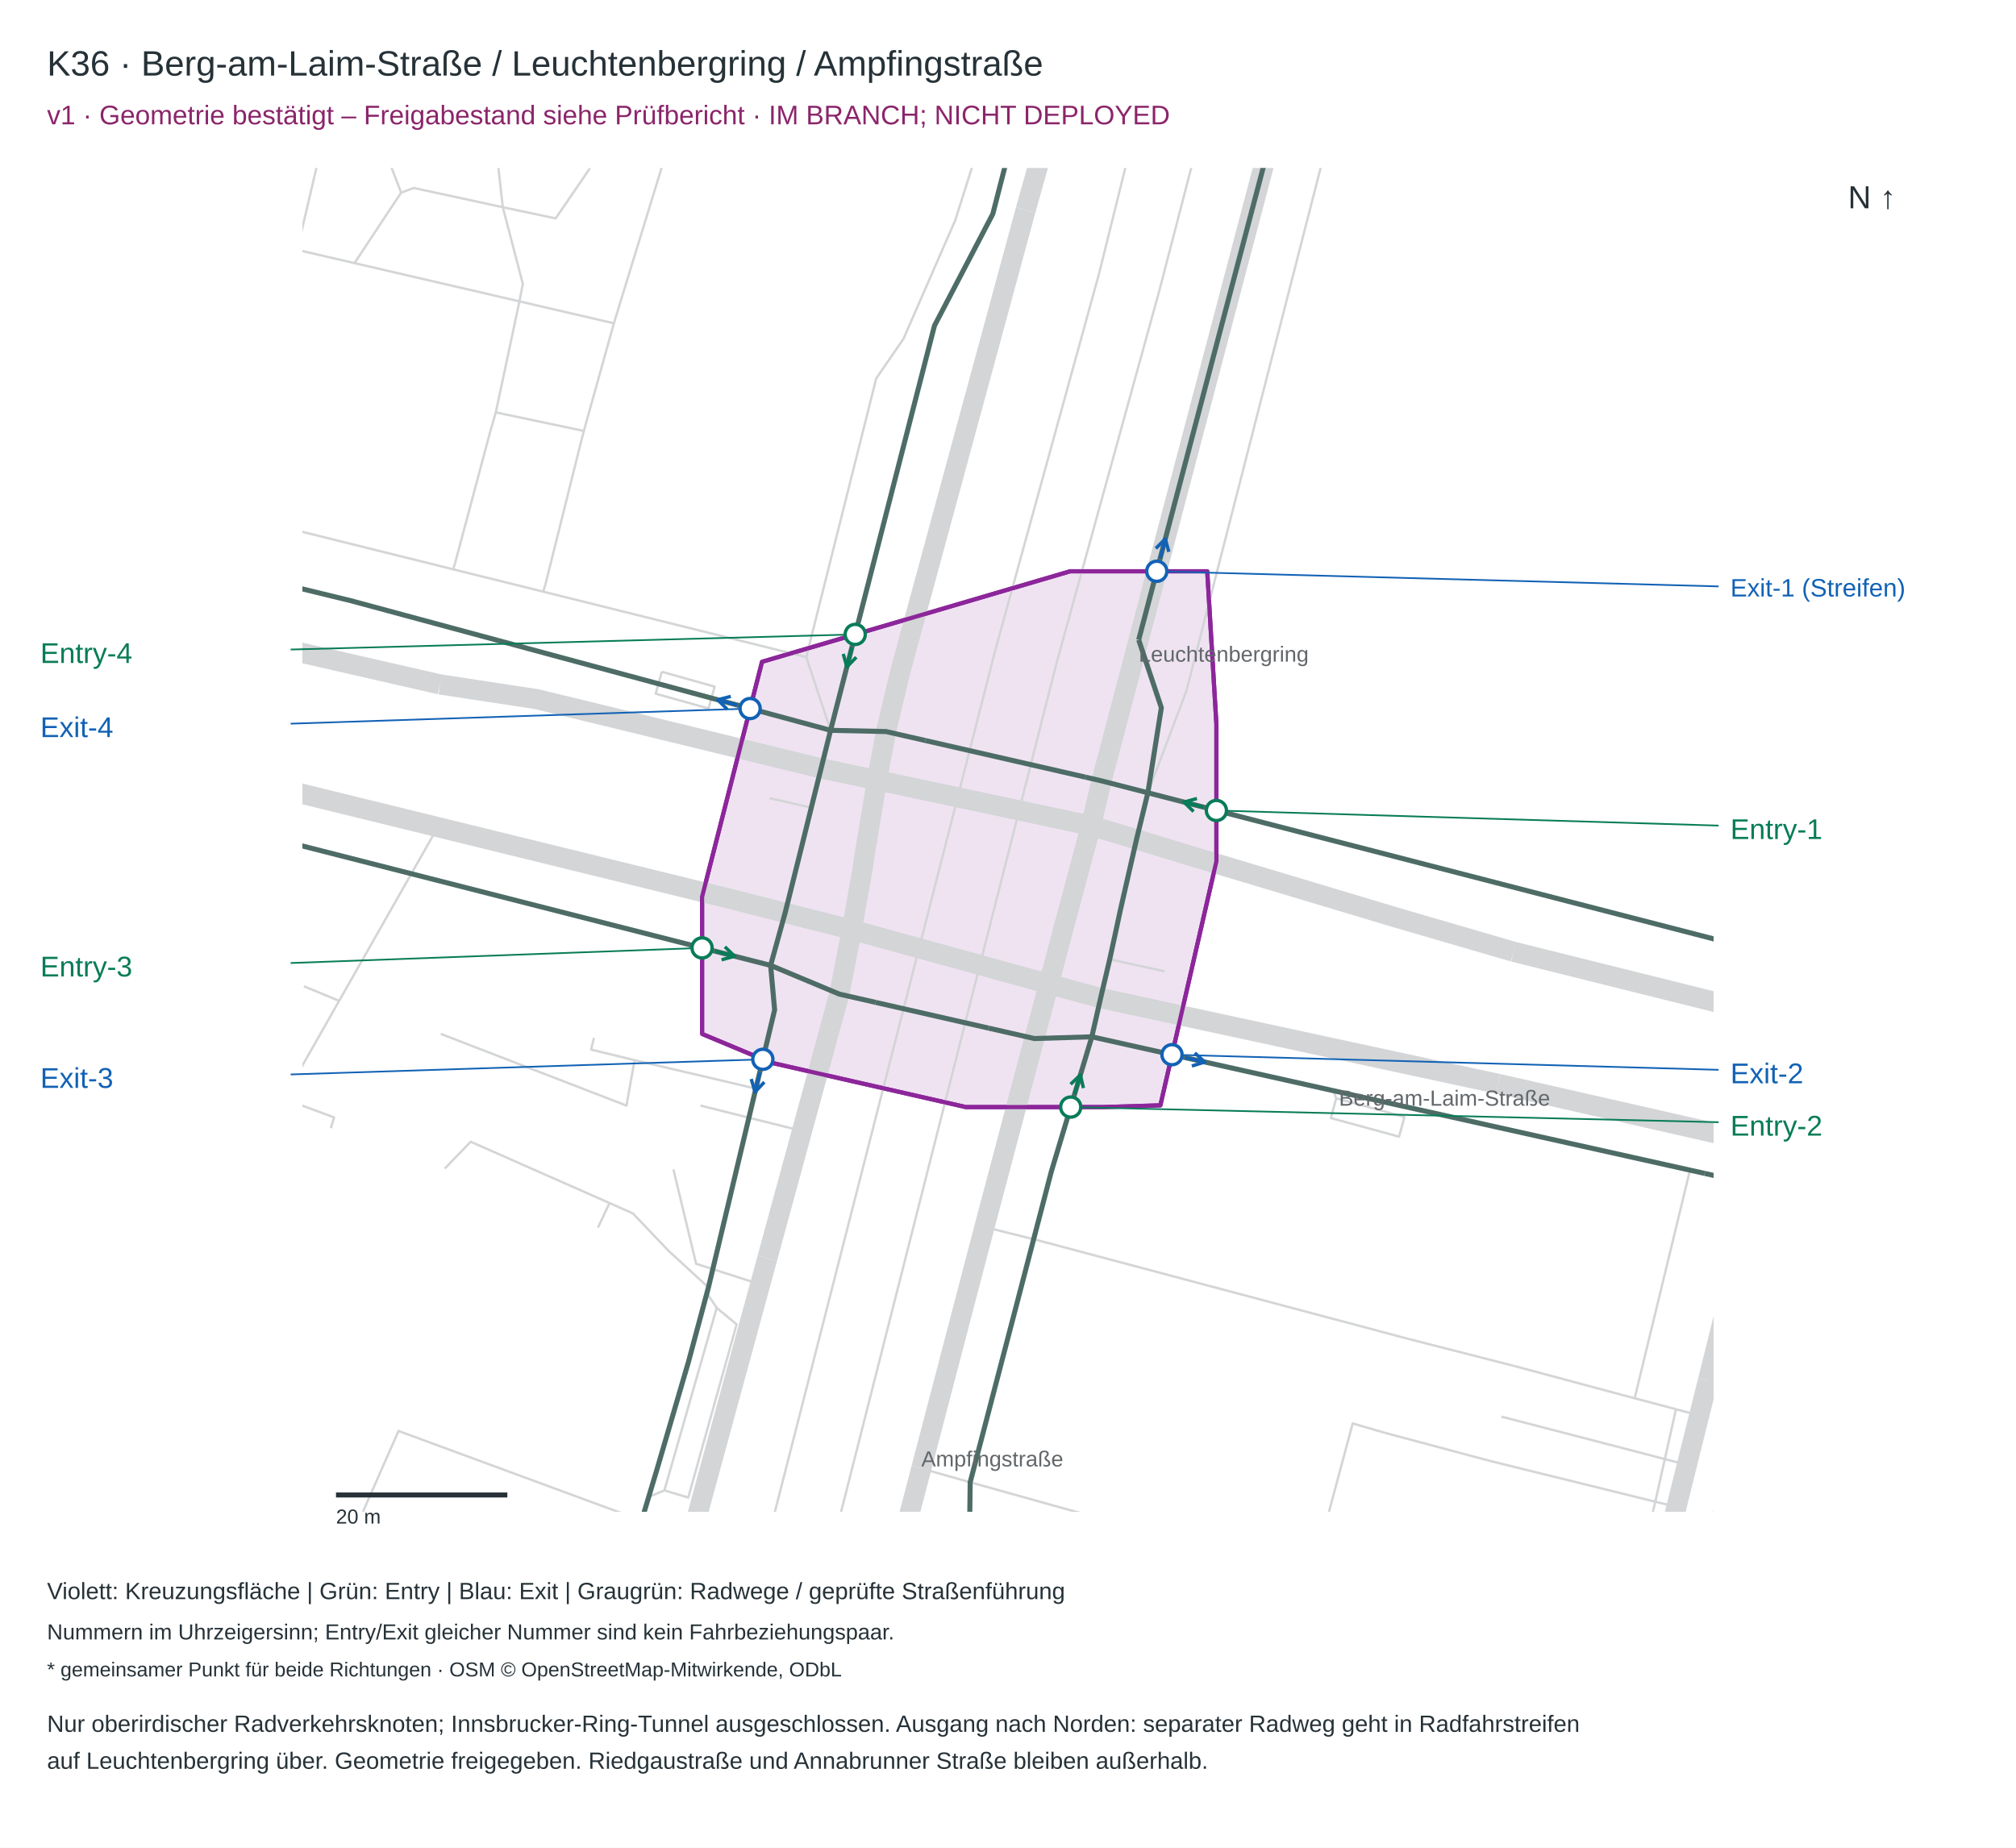
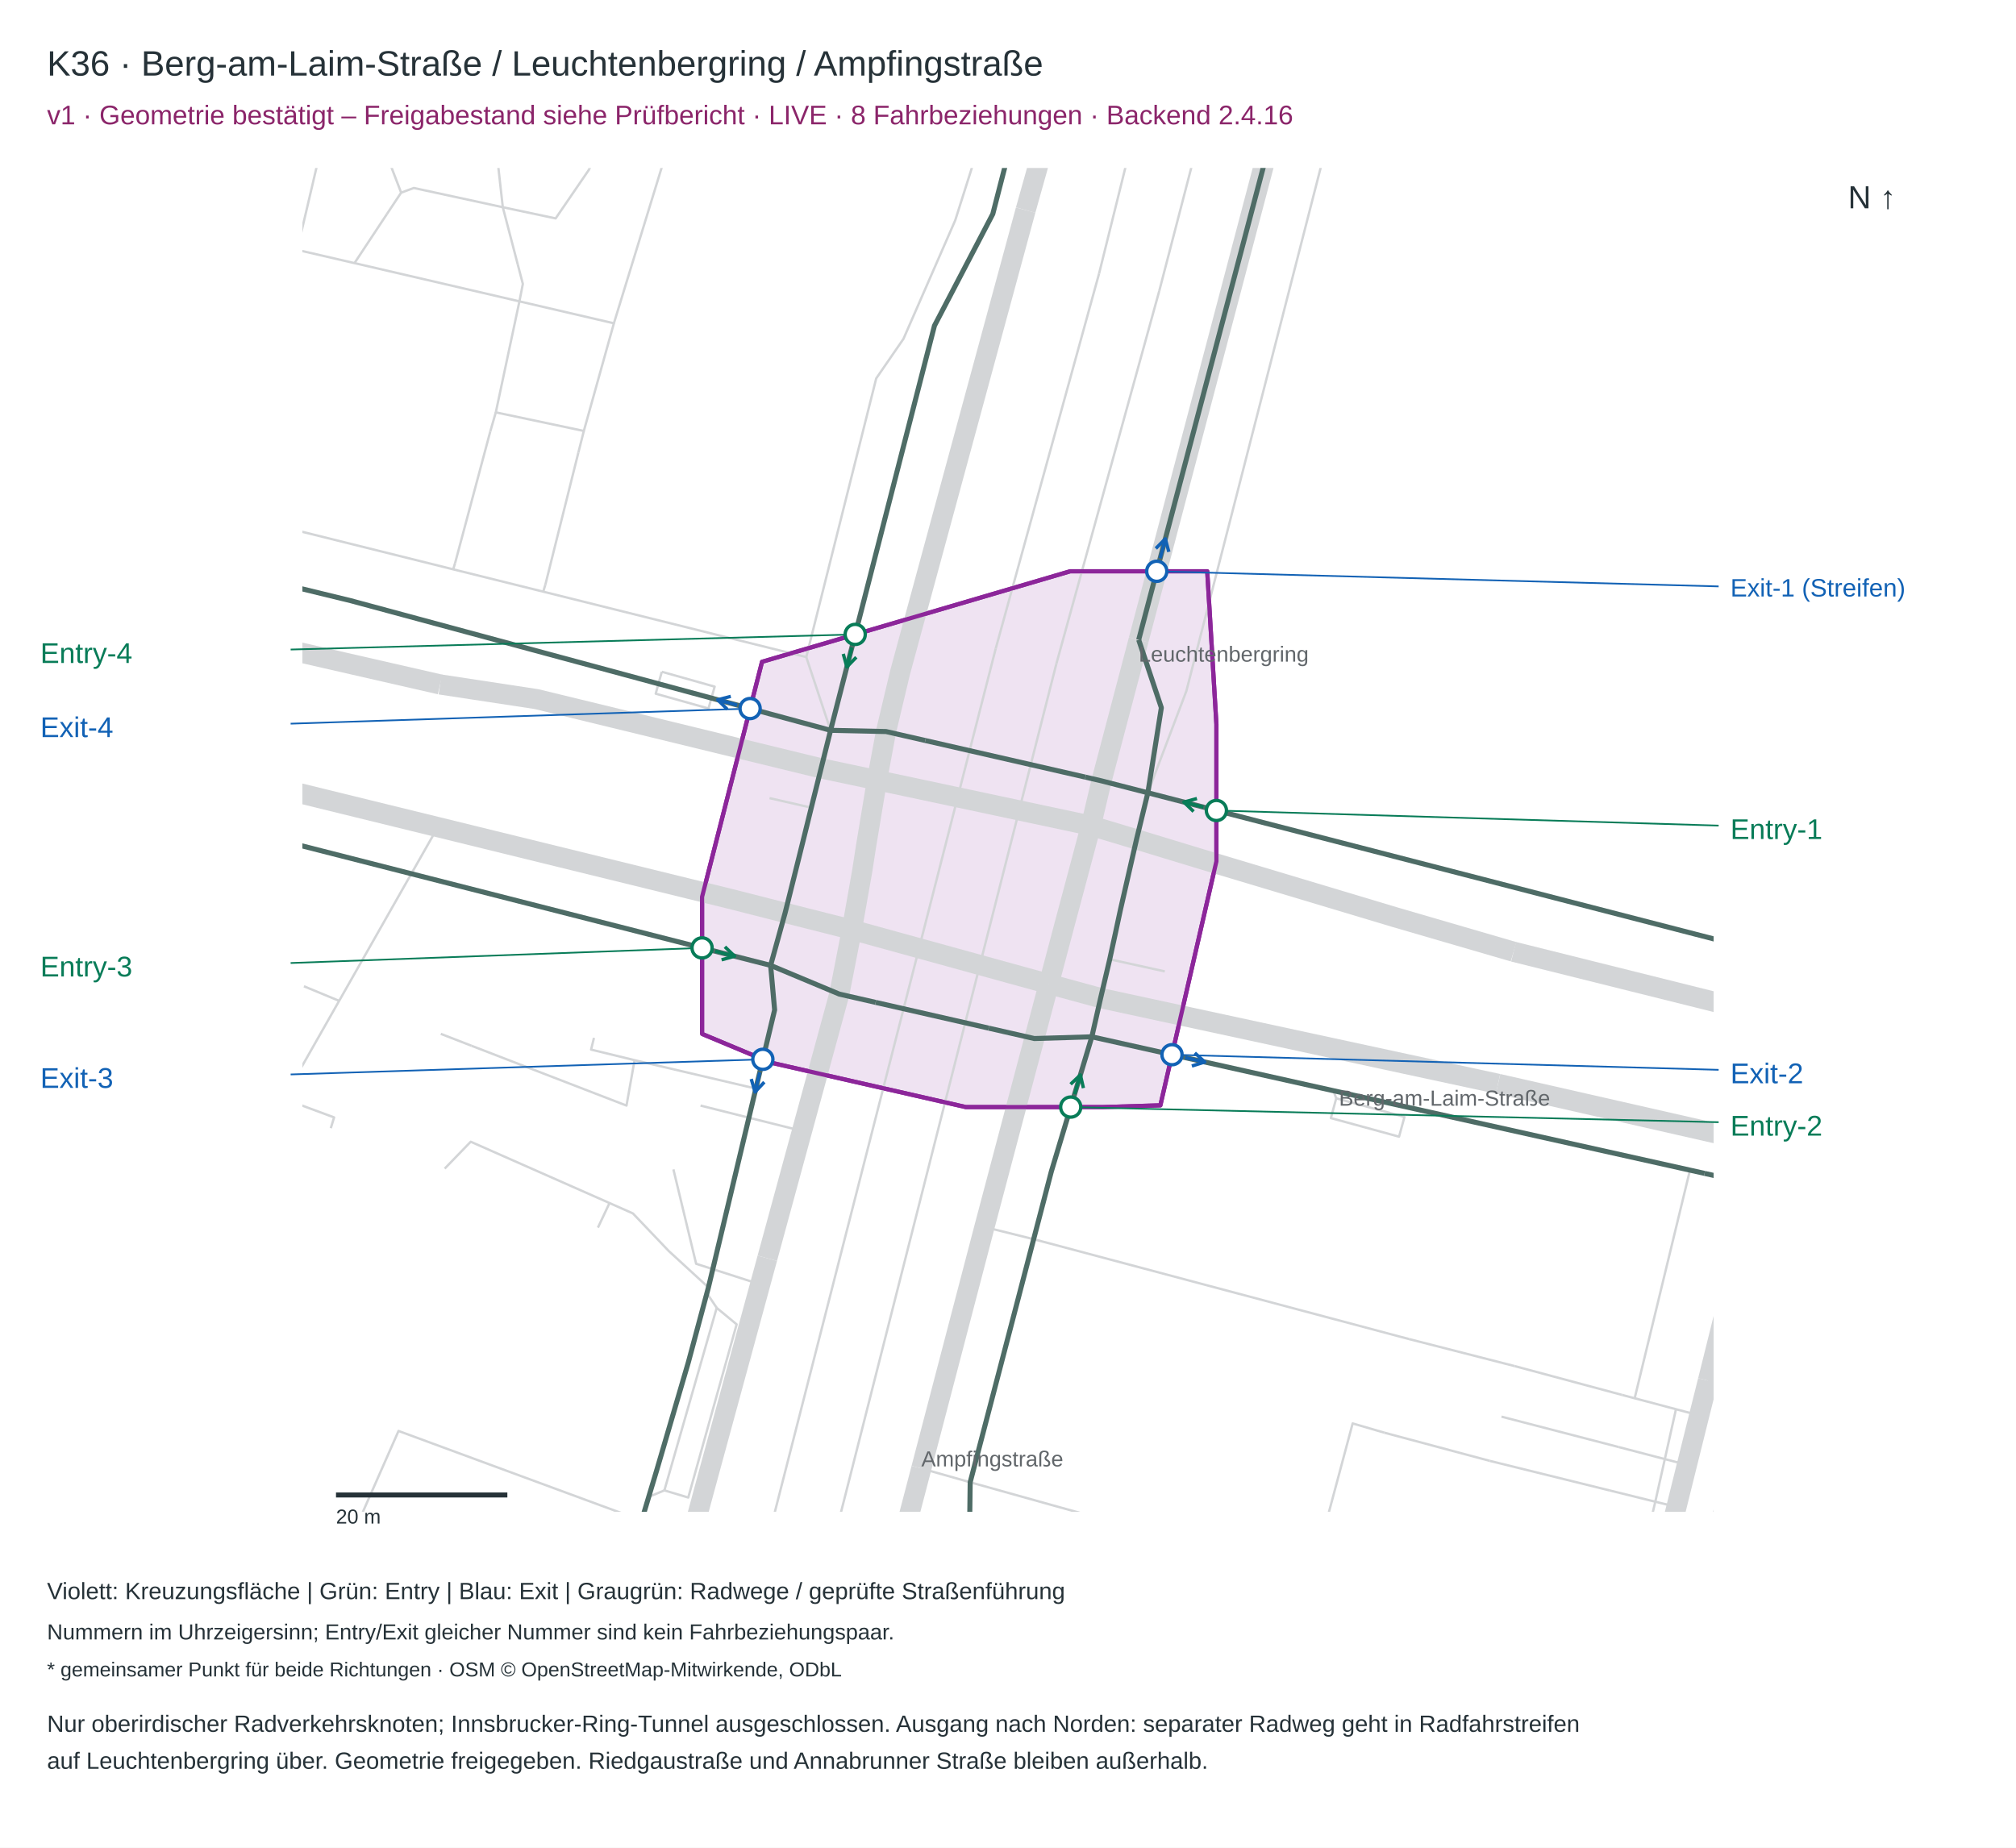
<svg xmlns="http://www.w3.org/2000/svg" width="1200" height="1100" viewBox="0 0 1200 1100">
  <rect width="1200" height="1100" fill="white" />
  <defs>
    <clipPath id="map">
      <rect x="180" y="100" width="840" height="800" />
    </clipPath>
  </defs>
  <text x="28" y="45" font-family="Arial,sans-serif" font-size="21" fill="#263238">K36 · Berg-am-Laim-Straße / Leuchtenbergring / Ampfingstraße</text>
-   <text x="28" y="74" font-family="Arial,sans-serif" font-size="16" fill="#8b256a">v1 · Geometrie bestätigt – Freigabestand siehe Prüfbericht · IM BRANCH; NICHT DEPLOYED</text>
+   <text x="28" y="74" font-family="Arial,sans-serif" font-size="16" fill="#8b256a">v1 · Geometrie bestätigt – Freigabestand siehe Prüfbericht · LIVE · 8 Fahrbeziehungen · Backend 2.4.16</text>
  <g clip-path="url(#map)">
    <polygon points="417.9,615.52 458.79,632.61 574.89,659.07 656.49,659.07 690.7,658.04 724.05,512.76 724.05,431.16 718.59,340.1 636.99,340.1 453.59,393.98 417.9,533.92 417.9,615.52" fill="#efe3f2" stroke="#8c269a" stroke-width="2.5" stroke-linejoin="round" />
    <polyline points="654.22,162.83 592.69,386.12" fill="none" stroke="#d3d5d7" stroke-width="1.4" stroke-linejoin="round" />
    <polyline points="548.39,874.2 585.98,730.45 606.67,652.27 615.69,618.27 624.29,585.79" fill="none" stroke="#d3d5d7" stroke-width="12" stroke-linejoin="round" />
    <polyline points="628.76,395.26 690.03,173.22" fill="none" stroke="#d3d5d7" stroke-width="1.4" stroke-linejoin="round" />
    <polyline points="592.69,386.12 432.06,1014.09 411.18,1127.47 404.7,1220.91 403.83,1311.01 413.12,1489.51" fill="none" stroke="#d3d5d7" stroke-width="1.4" stroke-linejoin="round" />
    <polyline points="683.25,471.96 706.17,411.38 828.64,-65.85 837.58,-100.65 847.55,-141.3 932.5,-487.51 935.95,-501.58 946.68,-608.09 938.38,-674.4" fill="none" stroke="#d3d5d7" stroke-width="1.4" stroke-linejoin="round" />
    <polyline points="624.29,585.79 655.13,594.19 836.6,633.37 891.69,645.23" fill="none" stroke="#d3d5d7" stroke-width="12" stroke-linejoin="round" />
    <polyline points="507.05,553.49 565.37,569.56 602.01,579.66 624.29,585.79" fill="none" stroke="#d3d5d7" stroke-width="12" stroke-linejoin="round" />
    <polyline points="522.02,464.47 515.42,504.27 513.23,518.46 507.05,553.49" fill="none" stroke="#d3d5d7" stroke-width="12" stroke-linejoin="round" />
    <polyline points="881.8,1140.92 824.28,1116.17 707.77,1088.12" fill="none" stroke="#d3d5d7" stroke-width="1.4" stroke-linejoin="round" />
    <polyline points="1051.45,681.57 1063.27,649.61 1067.78,636.38 1078.27,610.83" fill="none" stroke="#d3d5d7" stroke-width="12" stroke-linejoin="round" />
    <polyline points="881.8,1140.92 857.29,1103.17 857.7,1067.29 850.39,1053.72 835.42,1049.63" fill="none" stroke="#d3d5d7" stroke-width="1.4" stroke-linejoin="round" />
    <polyline points="585.98,730.45 615.27,737.72 838.64,797.16" fill="none" stroke="#d3d5d7" stroke-width="1.4" stroke-linejoin="round" />
    <polyline points="1131.63,700.93 1144.17,728.52 1160.05,755.6 1182.36,785.92" fill="none" stroke="#d3d5d7" stroke-width="1.4" stroke-linejoin="round" />
    <polyline points="1182.36,785.92 1269.06,808.8 1296.08,787.68" fill="none" stroke="#d3d5d7" stroke-width="1.4" stroke-linejoin="round" />
    <polyline points="111.91,-266.6 266.97,-226.86 451.58,-161.74 439.75,-113.03" fill="none" stroke="#d3d5d7" stroke-width="1.4" stroke-linejoin="round" />
    <polyline points="707.77,1088.12 689.77,1109.58 615.31,1094.14" fill="none" stroke="#d3d5d7" stroke-width="1.4" stroke-linejoin="round" />
    <polyline points="1043.98,829.07 1081.72,839.06 1121.17,848.65" fill="none" stroke="#d3d5d7" stroke-width="1.4" stroke-linejoin="round" />
    <polyline points="901.62,813.28 965.51,830.43" fill="none" stroke="#d3d5d7" stroke-width="1.4" stroke-linejoin="round" />
    <polyline points="838.64,797.16 901.62,813.28" fill="none" stroke="#d3d5d7" stroke-width="1.4" stroke-linejoin="round" />
    <polyline points="345.29,1390.72 434.64,1230.74 499.06,1065.64" fill="none" stroke="#d3d5d7" stroke-width="12" stroke-linejoin="round" />
    <polyline points="457.37,1485.14 446.95,1308.69 447.45,1220.69 452.33,1132.12 469.76,1021.75 628.76,395.26" fill="none" stroke="#d3d5d7" stroke-width="1.4" stroke-linejoin="round" />
    <polyline points="821.67,-718.12 826.86,-655.38 828.53,-635.46 820.68,-539.45 817.12,-512.71 735.65,-165.32 654.22,162.83" fill="none" stroke="#d3d5d7" stroke-width="1.4" stroke-linejoin="round" />
    <polyline points="690.03,173.22 769.0,-130.74 855.81,-503.8 873.39,-628.3 878.81,-705.0 878.81,-785.0" fill="none" stroke="#d3d5d7" stroke-width="1.4" stroke-linejoin="round" />
    <polyline points="411.18,1127.47 278.14,1402.25" fill="none" stroke="#d3d5d7" stroke-width="1.4" stroke-linejoin="round" />
    <polyline points="624.29,585.79 634.25,548.15 638.04,534.02 649.37,491.55" fill="none" stroke="#d3d5d7" stroke-width="12" stroke-linejoin="round" />
    <polyline points="507.05,553.49 499.59,591.81 477.38,673.28 456.73,749.07" fill="none" stroke="#d3d5d7" stroke-width="12" stroke-linejoin="round" />
    <polyline points="558.7,1779.34 527.29,1668.4 507.39,1569.5 494.62,1482.35 494.02,1471.97 493.11,1456.64 485.68,1329.35 487.76,1192.02 488.9,1163.23 499.06,1065.64" fill="none" stroke="#d3d5d7" stroke-width="1.4" stroke-linejoin="round" />
    <polyline points="1137.61,424.56 1184.41,283.7 1256.06,52.01 1262.88,29.93 1275.16,-9.47 1336.43,-206.19 1358.75,-275.57 1387.47,-358.69 1386.79,-362.72 1410.32,-439.93 1418.66,-476.32 1423.55,-531.16 1428.17,-590.55 1436.17,-616.49 1446.7,-631.03" fill="none" stroke="#d3d5d7" stroke-width="12" stroke-linejoin="round" />
    <polyline points="894.57,-87.54 948.0,-70.0 1222.57,17.15 1262.88,29.93" fill="none" stroke="#d3d5d7" stroke-width="12" stroke-linejoin="round" />
    <polyline points="522.02,464.47 488.75,457.43 389.7,433.3 319.41,416.21 261.96,407.47" fill="none" stroke="#d3d5d7" stroke-width="12" stroke-linejoin="round" />
    <polyline points="482.91,480.82 458.06,475.14" fill="none" stroke="#d3d5d7" stroke-width="1.4" stroke-linejoin="round" />
    <polyline points="660.55,571.09 693.33,578.3" fill="none" stroke="#d3d5d7" stroke-width="1.4" stroke-linejoin="round" />
    <polyline points="387.88,1003.3 323.01,1181.68" fill="none" stroke="#d3d5d7" stroke-width="12" stroke-linejoin="round" />
    <polyline points="649.37,491.55 566.69,473.95 539.18,468.1 522.02,464.47" fill="none" stroke="#d3d5d7" stroke-width="12" stroke-linejoin="round" />
    <polyline points="900.94,566.6 830.76,546.16 712.73,510.74 676.5,499.72 649.37,491.55" fill="none" stroke="#d3d5d7" stroke-width="12" stroke-linejoin="round" />
    <polyline points="96.91,452.26 260.6,492.4 434.53,535.09 467.34,543.44 507.05,553.49" fill="none" stroke="#d3d5d7" stroke-width="12" stroke-linejoin="round" />
    <polyline points="610.5,125.08 535.77,400.31 527.4,435.51 522.02,464.47" fill="none" stroke="#d3d5d7" stroke-width="12" stroke-linejoin="round" />
    <polyline points="-118.59,742.32 21.05,805.39 57.54,821.4 74.17,835.08 85.35,844.28 93.08,859.78 91.9,895.21 47.19,1003.98" fill="none" stroke="#d3d5d7" stroke-width="1.4" stroke-linejoin="round" />
    <polyline points="264.69,695.71 280.19,679.7 362.8,716.2 376.74,722.39 398.07,744.76 421.68,766.44" fill="none" stroke="#d3d5d7" stroke-width="1.4" stroke-linejoin="round" />
    <polyline points="-221.88,1089.31 -143.63,1124.17 -128.4,1130.99 3.58,851.04 21.05,805.39 76.07,664.37 77.54,647.56 106.72,574.89 8.84,552.64 -43.56,689.06" fill="none" stroke="#d3d5d7" stroke-width="1.4" stroke-linejoin="round" />
    <polyline points="-68.91,411.9 -6.8,427.68 96.91,452.26" fill="none" stroke="#d3d5d7" stroke-width="12" stroke-linejoin="round" />
    <polyline points="261.96,407.47 30.56,354.55 12.03,350.3 -81.57,328.33" fill="none" stroke="#d3d5d7" stroke-width="12" stroke-linejoin="round" />
    <polyline points="689.92,-157.71 610.5,125.08" fill="none" stroke="#d3d5d7" stroke-width="12" stroke-linejoin="round" />
    <polyline points="19.49,-80.16 44.54,-73.91 88.49,-62.96" fill="none" stroke="#d3d5d7" stroke-width="1.4" stroke-linejoin="round" />
    <polyline points="948.0,-70.0 957.25,-107.35 959.44,-116.15 987.83,-242.19 1007.8,-310.2" fill="none" stroke="#d3d5d7" stroke-width="1.4" stroke-linejoin="round" />
    <polyline points="891.69,645.23 1051.45,681.57" fill="none" stroke="#d3d5d7" stroke-width="12" stroke-linejoin="round" />
    <polyline points="870.06,941.14 891.01,946.98" fill="none" stroke="#d3d5d7" stroke-width="1.4" stroke-linejoin="round" />
    <polyline points="900.26,1050.82 918.22,978.78 924.05,955.39" fill="none" stroke="#d3d5d7" stroke-width="1.4" stroke-linejoin="round" />
    <polyline points="393.94,399.92 425.39,408.77 423.46,415.59 421.72,421.77 390.3,412.97 391.93,407.07 393.94,399.92" fill="none" stroke="#d3d5d7" stroke-width="1.4" stroke-linejoin="round" />
    <polyline points="795.37,653.86 835.99,664.93 832.77,676.69 792.19,665.62 795.37,653.86" fill="none" stroke="#d3d5d7" stroke-width="1.4" stroke-linejoin="round" />
    <polyline points="395.46,887.26 409.67,891.52 438.47,788.42 426.61,778.59 395.46,887.26" fill="none" stroke="#d3d5d7" stroke-width="1.4" stroke-linejoin="round" />
    <polyline points="517.58,1060.7 535.96,1065.41 573.21,919.28 554.79,914.57 517.58,1060.7" fill="none" stroke="#d3d5d7" stroke-width="1.4" stroke-linejoin="round" />
    <polyline points="793.7,649.32 795.37,653.86" fill="none" stroke="#d3d5d7" stroke-width="1.4" stroke-linejoin="round" />
    <polyline points="420.77,769.85 426.61,778.59" fill="none" stroke="#d3d5d7" stroke-width="1.4" stroke-linejoin="round" />
    <polyline points="395.46,887.26 386.14,891.12" fill="none" stroke="#d3d5d7" stroke-width="1.4" stroke-linejoin="round" />
    <polyline points="-13.32,454.31 -6.8,427.68 1.27,394.47 4.71,380.27 12.03,350.3 21.08,313.0" fill="none" stroke="#d3d5d7" stroke-width="1.4" stroke-linejoin="round" />
    <polyline points="548.39,874.2 577.49,882.43 626.9,896.23 780.63,939.04 805.15,847.4 824.02,852.91" fill="none" stroke="#d3d5d7" stroke-width="1.4" stroke-linejoin="round" />
    <polyline points="183.91,1422.97 117.56,1394.19 72.58,1374.09 86.11,1265.88 129.61,1129.45 166.67,1034.19 180.76,980.08 237.22,851.89 381.93,905.2" fill="none" stroke="#d3d5d7" stroke-width="1.4" stroke-linejoin="round" />
    <polyline points="1577.65,739.02 1130.19,624.17 1078.27,610.83" fill="none" stroke="#d3d5d7" stroke-width="12" stroke-linejoin="round" />
    <polyline points="1051.45,681.57 1131.63,700.93 1296.87,737.21 1356.52,752.19" fill="none" stroke="#d3d5d7" stroke-width="12" stroke-linejoin="round" />
    <polyline points="1078.27,610.83 900.94,566.6" fill="none" stroke="#d3d5d7" stroke-width="12" stroke-linejoin="round" />
    <polyline points="1240.07,299.26 1311.27,319.13" fill="none" stroke="#d3d5d7" stroke-width="1.4" stroke-linejoin="round" />
    <polyline points="1184.41,283.7 1216.58,292.67 1240.07,299.26" fill="none" stroke="#d3d5d7" stroke-width="1.4" stroke-linejoin="round" />
    <polyline points="238.77,114.69 246.31,111.91 299.29,123.37 330.74,130.02 350.86,100.61" fill="none" stroke="#d3d5d7" stroke-width="1.4" stroke-linejoin="round" />
    <polyline points="358.59,-6.24 266.51,-25.31 273.18,-58.47 228.01,-69.26 210.77,4.26 176.9,148.75 211.0,156.64 309.18,179.41 365.41,192.47 399.1,82.67 461.2,97.83 469.42,61.38 477.95,23.57 439.72,14.6 358.59,-6.24" fill="none" stroke="#d3d5d7" stroke-width="1.4" stroke-linejoin="round" />
    <polyline points="439.72,14.6 406.86,57.35" fill="none" stroke="#d3d5d7" stroke-width="1.4" stroke-linejoin="round" />
    <polyline points="222.33,6.82 210.77,4.26" fill="none" stroke="#d3d5d7" stroke-width="1.4" stroke-linejoin="round" />
    <polyline points="222.33,6.82 246.16,-5.67 266.51,-25.31" fill="none" stroke="#d3d5d7" stroke-width="1.4" stroke-linejoin="round" />
    <polyline points="308.19,157.44 299.29,123.37 293.15,68.53 259.99,62.34 229.72,91.07 238.77,114.69 230.32,127.41" fill="none" stroke="#d3d5d7" stroke-width="1.4" stroke-linejoin="round" />
    <polyline points="399.1,82.67 406.86,57.35 366.58,31.69" fill="none" stroke="#d3d5d7" stroke-width="1.4" stroke-linejoin="round" />
    <polyline points="1148.64,978.78 1147.09,985.76 1144.85,995.69" fill="none" stroke="#d3d5d7" stroke-width="1.4" stroke-linejoin="round" />
    <polyline points="1016.62,821.91 1037.2,827.31 1043.98,829.07" fill="none" stroke="#d3d5d7" stroke-width="1.4" stroke-linejoin="round" />
    <polyline points="1109.5,869.71 1170.5,885.44 1148.64,978.78" fill="none" stroke="#d3d5d7" stroke-width="1.4" stroke-linejoin="round" />
    <polyline points="891.01,946.98 924.05,955.39 968.16,966.91 979.79,969.92" fill="none" stroke="#d3d5d7" stroke-width="1.4" stroke-linejoin="round" />
    <polyline points="957.97,887.26 886.81,869.71" fill="none" stroke="#d3d5d7" stroke-width="1.4" stroke-linejoin="round" />
    <polyline points="965.51,830.43 973.01,832.42 997.6,838.94 1011.43,842.63" fill="none" stroke="#d3d5d7" stroke-width="1.4" stroke-linejoin="round" />
    <polyline points="963.57,861.48 990.97,868.64 1004.12,872.04" fill="none" stroke="#d3d5d7" stroke-width="1.4" stroke-linejoin="round" />
    <polyline points="893.74,843.37 963.57,861.48" fill="none" stroke="#d3d5d7" stroke-width="1.4" stroke-linejoin="round" />
    <polyline points="886.81,869.71 824.02,852.91" fill="none" stroke="#d3d5d7" stroke-width="1.4" stroke-linejoin="round" />
    <polyline points="997.91,897.08 985.29,894.01 979.34,892.54 957.97,887.26" fill="none" stroke="#d3d5d7" stroke-width="1.4" stroke-linejoin="round" />
    <polyline points="835.42,1049.63 652.22,999.9" fill="none" stroke="#d3d5d7" stroke-width="1.4" stroke-linejoin="round" />
    <polyline points="20.71,1537.99 50.49,1472.99 -48.6,1424.67 -81.11,1433.3 -120.71,1412.81 -131.55,1407.19 -192.93,1375.39 -393.99,1250.61 -400.43,1224.6 -303.88,1048.44 -282.85,1010.06 -157.77,724.72 -47.69,473.67 -41.21,458.05 -28.78,450.39" fill="none" stroke="#d3d5d7" stroke-width="1.4" stroke-linejoin="round" />
    <polyline points="-21.81,301.42 -34.88,272.92 -34.62,244.7 -29.35,214.55 -6.46,95.16 44.54,-73.91 54.58,-111.33" fill="none" stroke="#d3d5d7" stroke-width="1.4" stroke-linejoin="round" />
    <polyline points="-34.62,244.7 -27.76,246.23" fill="none" stroke="#d3d5d7" stroke-width="1.4" stroke-linejoin="round" />
    <polyline points="-29.35,214.55 -24.27,215.57 -27.76,238.91 -22.61,240.27" fill="none" stroke="#d3d5d7" stroke-width="1.4" stroke-linejoin="round" />
    <polyline points="-14.53,216.99 -17.38,237.83 -13.28,248.5" fill="none" stroke="#d3d5d7" stroke-width="1.4" stroke-linejoin="round" />
    <polyline points="-27.76,246.23 -13.28,248.5" fill="none" stroke="#d3d5d7" stroke-width="1.4" stroke-linejoin="round" />
    <polyline points="-13.28,248.5 143.74,284.84 138.51,306.3 132.52,331.16 130.71,338.6" fill="none" stroke="#d3d5d7" stroke-width="1.4" stroke-linejoin="round" />
    <polyline points="-28.14,83.75 -61.41,83.46" fill="none" stroke="#d3d5d7" stroke-width="1.4" stroke-linejoin="round" />
    <polyline points="499.06,1065.64 530.43,942.9 548.39,874.2" fill="none" stroke="#d3d5d7" stroke-width="12" stroke-linejoin="round" />
    <polyline points="365.41,192.47 347.52,256.56 295.12,245.49 309.18,179.41 311.22,169.02 308.19,157.44" fill="none" stroke="#d3d5d7" stroke-width="1.4" stroke-linejoin="round" />
    <polyline points="350.86,100.61 366.58,31.69 358.59,-6.24" fill="none" stroke="#d3d5d7" stroke-width="1.4" stroke-linejoin="round" />
    <polyline points="259.99,62.34 222.33,6.82" fill="none" stroke="#d3d5d7" stroke-width="1.4" stroke-linejoin="round" />
    <polyline points="230.32,127.41 211.0,156.64" fill="none" stroke="#d3d5d7" stroke-width="1.4" stroke-linejoin="round" />
    <polyline points="-51.25,176.46 -28.14,83.75 19.49,-80.16" fill="none" stroke="#d3d5d7" stroke-width="12" stroke-linejoin="round" />
    <polyline points="54.58,-111.33 141.43,-90.26" fill="none" stroke="#d3d5d7" stroke-width="1.4" stroke-linejoin="round" />
    <polyline points="12.37,99.87 -6.46,95.16" fill="none" stroke="#d3d5d7" stroke-width="1.4" stroke-linejoin="round" />
    <polyline points="-14.53,216.99 12.37,99.87" fill="none" stroke="#d3d5d7" stroke-width="1.4" stroke-linejoin="round" />
    <polyline points="291.82,256.91 270.91,335.14" fill="none" stroke="#d3d5d7" stroke-width="1.4" stroke-linejoin="round" />
    <polyline points="344.27,269.4 324.6,348.14" fill="none" stroke="#d3d5d7" stroke-width="1.4" stroke-linejoin="round" />
    <polyline points="559.87,82.33 540.09,77.73" fill="none" stroke="#d3d5d7" stroke-width="1.4" stroke-linejoin="round" />
    <polyline points="582.11,88.52 591.4,52.64" fill="none" stroke="#d3d5d7" stroke-width="1.4" stroke-linejoin="round" />
    <polyline points="451.58,-161.74 613.3,-112.06" fill="none" stroke="#d3d5d7" stroke-width="1.4" stroke-linejoin="round" />
    <polyline points="591.4,52.64 575.26,48.77 613.3,-112.06 650.24,-103.15" fill="none" stroke="#d3d5d7" stroke-width="1.4" stroke-linejoin="round" />
    <polyline points="540.09,77.73 517.51,72.45 482.88,64.33" fill="none" stroke="#d3d5d7" stroke-width="1.4" stroke-linejoin="round" />
    <polyline points="482.88,64.33 469.42,61.38" fill="none" stroke="#d3d5d7" stroke-width="1.4" stroke-linejoin="round" />
    <polyline points="138.51,306.3 269.77,338.94 323.35,352.23 479.92,391.17 521.56,225.28 537.78,201.72 568.59,131.15 582.11,88.52 559.87,82.33" fill="none" stroke="#d3d5d7" stroke-width="1.4" stroke-linejoin="round" />
    <polyline points="177.81,-81.46 214.18,-72.61" fill="none" stroke="#d3d5d7" stroke-width="1.4" stroke-linejoin="round" />
    <polyline points="214.18,-72.61 228.01,-69.26" fill="none" stroke="#d3d5d7" stroke-width="1.4" stroke-linejoin="round" />
    <polyline points="141.43,-90.26 177.81,-81.46" fill="none" stroke="#d3d5d7" stroke-width="1.4" stroke-linejoin="round" />
    <polyline points="479.92,391.17 494.39,434.78" fill="none" stroke="#d3d5d7" stroke-width="1.4" stroke-linejoin="round" />
    <polyline points="-22.61,240.27 -19.35,216.2 -14.53,216.99" fill="none" stroke="#d3d5d7" stroke-width="1.4" stroke-linejoin="round" />
    <polyline points="1247.35,1023.91 1156.52,998.53 1144.85,995.69" fill="none" stroke="#d3d5d7" stroke-width="12" stroke-linejoin="round" />
    <polyline points="1144.85,995.69 1013.74,963.62 983.24,956.12" fill="none" stroke="#d3d5d7" stroke-width="12" stroke-linejoin="round" />
    <polyline points="477.38,673.28 445.78,665.39 416.98,658.18" fill="none" stroke="#d3d5d7" stroke-width="1.4" stroke-linejoin="round" />
    <polyline points="449.91,648.07 377.72,631.15 351.84,624.85 353.55,617.87" fill="none" stroke="#d3d5d7" stroke-width="1.4" stroke-linejoin="round" />
    <polyline points="377.72,631.15 372.91,658.18 280.68,622.58" fill="none" stroke="#d3d5d7" stroke-width="1.4" stroke-linejoin="round" />
    <polyline points="280.68,622.58 262.38,615.48" fill="none" stroke="#d3d5d7" stroke-width="1.4" stroke-linejoin="round" />
    <polyline points="260.6,492.4 244.84,520.16 201.87,595.84 168.79,654.09" fill="none" stroke="#d3d5d7" stroke-width="1.4" stroke-linejoin="round" />
    <polyline points="196.9,671.63 198.87,665.22 168.79,654.09 163.44,652.1 160.72,658.35" fill="none" stroke="#d3d5d7" stroke-width="1.4" stroke-linejoin="round" />
    <polyline points="201.87,595.84 180.91,587.15" fill="none" stroke="#d3d5d7" stroke-width="1.4" stroke-linejoin="round" />
    <polyline points="400.84,696.16 414.37,752.36 424.29,755.54 452.49,764.63" fill="none" stroke="#d3d5d7" stroke-width="1.4" stroke-linejoin="round" />
    <polyline points="286.59,938.18 360.98,969.01" fill="none" stroke="#d3d5d7" stroke-width="1.4" stroke-linejoin="round" />
    <polyline points="251.13,1025.61 331.53,1058.83" fill="none" stroke="#d3d5d7" stroke-width="1.4" stroke-linejoin="round" />
    <polyline points="381.93,905.2 411.56,915.25" fill="none" stroke="#d3d5d7" stroke-width="1.4" stroke-linejoin="round" />
    <polyline points="215.7,1113.1 295.16,1146.2" fill="none" stroke="#d3d5d7" stroke-width="1.4" stroke-linejoin="round" />
    <polyline points="409.29,923.65 387.88,1003.3" fill="none" stroke="#d3d5d7" stroke-width="12" stroke-linejoin="round" />
    <polyline points="456.73,749.07 452.49,764.63 418.72,888.62 411.56,915.25 409.29,923.65" fill="none" stroke="#d3d5d7" stroke-width="12" stroke-linejoin="round" />
    <polyline points="649.37,491.55 655.66,464.87 677.79,380.9" fill="none" stroke="#d3d5d7" stroke-width="12" stroke-linejoin="round" />
    <polyline points="1078.27,610.83 1087.18,576.25 1095.4,551.56 1137.61,424.56" fill="none" stroke="#d3d5d7" stroke-width="12" stroke-linejoin="round" />
    <polyline points="347.52,256.56 344.27,269.4" fill="none" stroke="#d3d5d7" stroke-width="1.4" stroke-linejoin="round" />
    <polyline points="295.12,245.49 291.82,256.91" fill="none" stroke="#d3d5d7" stroke-width="1.4" stroke-linejoin="round" />
    <polyline points="270.91,335.14 269.77,338.94" fill="none" stroke="#d3d5d7" stroke-width="1.4" stroke-linejoin="round" />
    <polyline points="324.6,348.14 323.35,352.23" fill="none" stroke="#d3d5d7" stroke-width="1.4" stroke-linejoin="round" />
    <polyline points="19.49,-80.16 36.51,-143.06" fill="none" stroke="#d3d5d7" stroke-width="12" stroke-linejoin="round" />
    <polyline points="949.67,1091.07 976.38,983.66 979.79,969.92 983.24,956.12" fill="none" stroke="#d3d5d7" stroke-width="12" stroke-linejoin="round" />
    <polyline points="983.24,956.12 997.91,897.08 1004.12,872.04 1011.43,842.63 1016.62,821.91" fill="none" stroke="#d3d5d7" stroke-width="12" stroke-linejoin="round" />
    <polyline points="1016.62,821.91 1045.57,705.47 1051.45,681.57" fill="none" stroke="#d3d5d7" stroke-width="12" stroke-linejoin="round" />
    <polyline points="973.01,832.42 1005.94,696.61" fill="none" stroke="#d3d5d7" stroke-width="1.4" stroke-linejoin="round" />
    <polyline points="2329.93,907.98 2352.25,899.35 2435.49,623.72 2506.39,389.13 2497.26,370.91 1574.96,133.08 1293.12,60.41 1266.9,143.7 1256.63,149.32 1216.58,292.67 1184.71,406.73 1174.94,426.26 1133.33,563.48 1141.93,590.56" fill="none" stroke="#d3d5d7" stroke-width="1.4" stroke-linejoin="round" />
    <polyline points="1041.1,564.39 1063.42,552.18 1088.09,486.38 1209.87,83.58 1214.0,42.47 965.81,-30.03 828.64,-65.85" fill="none" stroke="#d3d5d7" stroke-width="1.4" stroke-linejoin="round" />
    <polyline points="1234.54,-18.16 1222.57,17.15 1214.0,42.47 1256.06,52.01 1293.12,60.41 1303.35,40.32 1323.44,0.8 1275.16,-9.47 1234.54,-18.16" fill="none" stroke="#d3d5d7" stroke-width="1.4" stroke-linejoin="round" />
    <polyline points="932.5,-487.51 1010.41,-470.13 1022.84,-541.33 1144.43,-567.27 1389.29,-589.47 1391.07,-548.08 1381.49,-477.85 1351.17,-369.08 1303.16,-212.95 1247.77,-32.75 1234.54,-18.16 1211.92,-27.47 977.06,-96.0 957.25,-107.35 941.03,-116.66 847.55,-141.3" fill="none" stroke="#d3d5d7" stroke-width="1.4" stroke-linejoin="round" />
    <polyline points="1265.08,1220.91 1275.39,1182.25 1311.54,1060.53 1168.15,1019.26 1017.5,986.5 1002.19,987.35 978.35,1093.74 948.0,1212.63" fill="none" stroke="#d3d5d7" stroke-width="1.4" stroke-linejoin="round" />
    <polyline points="964.6,982.01 976.38,983.66 1002.19,987.35 1013.74,963.62 1018.63,953.51" fill="none" stroke="#d3d5d7" stroke-width="1.4" stroke-linejoin="round" />
    <polyline points="-24.2,857.34 3.58,851.04 74.17,835.08 97.63,828.55 142.72,717.56" fill="none" stroke="#d3d5d7" stroke-width="1.4" stroke-linejoin="round" />
    <polyline points="355.9,730.85 362.8,716.2" fill="none" stroke="#d3d5d7" stroke-width="1.4" stroke-linejoin="round" />
    <polyline points="1086.61,715.06 1057.93,737.55 1037.2,827.31 1011.55,938.41 1018.63,953.51 1147.09,985.76" fill="none" stroke="#d3d5d7" stroke-width="1.4" stroke-linejoin="round" />
    <polyline points="1147.09,985.76 1250.15,1011.65" fill="none" stroke="#d3d5d7" stroke-width="1.4" stroke-linejoin="round" />
    <polyline points="997.6,838.94 990.97,868.64 985.29,894.01 968.16,966.91 964.6,982.01 942.39,1076.48 934.44,1083.75 857.7,1067.29 839.63,1063.43 824.28,1116.17 759.07,1358.25 756.08,1370.0 752.06,1385.78 680.94,1663.92 675.29,1685.6 668.13,1713.02 660.89,1752.99 656.35,1789.9" fill="none" stroke="#d3d5d7" stroke-width="1.4" stroke-linejoin="round" />
    <polyline points="881.8,1140.92 904.99,1135.92 927.73,1124.57" fill="none" stroke="#d3d5d7" stroke-width="12" stroke-linejoin="round" />
    <polyline points="927.73,1124.57 944.55,1109.52 949.67,1091.07" fill="none" stroke="#d3d5d7" stroke-width="12" stroke-linejoin="round" />
    <polyline points="522.97,1130.25 576.92,926.66 577.49,882.43 580.22,871.93 606.37,771.89 615.27,737.72 625.8,697.41 649.9,617.24" fill="none" stroke="#4e6c66" stroke-width="3" stroke-linejoin="round" />
    <polyline points="571.69,1723.19 537.17,1557.41 518.84,1469.18 518.53,1463.05 510.27,1301.08 515.61,1225.74 522.97,1130.25" fill="none" stroke="#4e6c66" stroke-width="3" stroke-linejoin="round" />
    <polyline points="458.7,574.72 461.09,601.23 449.91,648.07 445.78,665.39 424.29,755.54 421.68,766.44 420.77,769.85 409.71,811.07 390.8,875.62 386.14,891.12 381.93,905.2 360.98,969.01 331.53,1058.83 326.87,1072.96 295.16,1146.2 282.65,1175.1 279.13,1183.9 253.4,1248.51 210.09,1357.23 183.91,1422.97 181.44,1429.04 113.35,1582.67 27.3,1797.39 22.6,1808.97 -53.15,1981.16 -59.97,1996.44 -125.44,2153.24 -147.57,2210.47 -192.48,2339.29 -241.74,2523.18 -270.76,2633.49 -274.89,2653.98 -284.17,2701.05 -291.03,2740.11 -293.46,2755.27 -305.7,2832.19 -326.77,2929.73 -378.26,3186.18 -406.26,3403.39 -416.46,3481.96 -428.54,3634.34 -430.82,3659.72 -440.29,3765.55 -467.84,4037.43" fill="none" stroke="#4e6c66" stroke-width="3" stroke-linejoin="round" />
    <polyline points="494.39,434.78 488.75,457.43 482.91,480.82 479.28,495.52 475.87,509.26 467.34,543.44 458.7,574.72" fill="none" stroke="#4e6c66" stroke-width="3" stroke-linejoin="round" />
    <polyline points="649.9,617.24 655.13,594.19 660.55,571.09 663.96,555.42 666.92,541.62 676.5,499.72 683.25,471.96" fill="none" stroke="#4e6c66" stroke-width="3" stroke-linejoin="round" />
    <polyline points="666.01,-164.47 650.24,-103.15 590.94,127.41 556.23,193.89 494.39,434.78" fill="none" stroke="#4e6c66" stroke-width="3" stroke-linejoin="round" />
    <polyline points="494.39,434.78 423.46,415.59 391.93,407.07 208.84,357.62 130.71,338.6 21.08,313.0 -21.81,301.42 -36.32,297.9" fill="none" stroke="#4e6c66" stroke-width="3" stroke-linejoin="round" />
    <polyline points="683.25,471.96 655.66,464.87 646.08,462.65" fill="none" stroke="#4e6c66" stroke-width="3" stroke-linejoin="round" />
    <polyline points="458.7,574.72 499.59,591.81 521.22,596.75" fill="none" stroke="#4e6c66" stroke-width="3" stroke-linejoin="round" />
    <polyline points="-304.11,4072.46 -301.26,4047.2 -276.18,3706.79 -263.33,3544.3 -223.47,3245.16 -190.77,3066.84 -176.52,2990.93 -134.99,2781.16 -131.62,2764.07 -126.32,2737.38 -118.62,2691.0 -114.3,2666.7 -94.37,2586.08 -76.15,2512.45 -59.1,2454.94 -1.84,2261.79 40.94,2163.92 90.73,2051.11 195.12,1802.9 204.75,1779.96 274.81,1610.09 339.64,1453.85 351.31,1426.94 488.9,1163.23 522.97,1130.25" fill="none" stroke="#4e6c66" stroke-width="3" stroke-linejoin="round" />
    <polyline points="677.79,380.9 830.16,-197.05" fill="none" stroke="#d3d5d7" stroke-width="12" stroke-linejoin="round" />
    <polyline points="677.79,380.9 830.16,-197.05" fill="none" stroke="#4e6c66" stroke-width="3" stroke-linejoin="round" />
    <polyline points="2338.45,910.25 2329.93,907.98 2202.16,874.43 1914.44,798.92 1747.49,755.03 1585.69,711.89 1384.18,658.12 1141.93,590.56 1133.94,588.35" fill="none" stroke="#4e6c66" stroke-width="3" stroke-linejoin="round" />
    <polyline points="1072.33,711.72 1086.61,715.06 1144.17,728.52 1323.1,772.01 1668.9,862.62 1680.0,865.51" fill="none" stroke="#4e6c66" stroke-width="3" stroke-linejoin="round" />
    <polyline points="1014.62,698.54 1045.57,705.47 1072.33,711.72" fill="none" stroke="#4e6c66" stroke-width="3" stroke-linejoin="round" />
    <polyline points="649.9,617.24 793.7,649.32 1005.94,696.61 1014.62,698.54" fill="none" stroke="#4e6c66" stroke-width="3" stroke-linejoin="round" />
    <polyline points="1133.94,588.35 1087.18,576.25 1049.93,566.66" fill="none" stroke="#4e6c66" stroke-width="3" stroke-linejoin="round" />
    <polyline points="1049.93,566.66 1041.1,564.39 683.25,471.96" fill="none" stroke="#4e6c66" stroke-width="3" stroke-linejoin="round" />
    <polyline points="-36.32,297.9 -78.34,287.62 -128.36,280.18" fill="none" stroke="#4e6c66" stroke-width="3" stroke-linejoin="round" />
    <polyline points="-109.0,430.4 -69.06,440.17 -42.57,446.87" fill="none" stroke="#4e6c66" stroke-width="3" stroke-linejoin="round" />
    <polyline points="-42.57,446.87 -28.78,450.39 -13.32,454.31 244.84,520.16 458.7,574.72" fill="none" stroke="#4e6c66" stroke-width="3" stroke-linejoin="round" />
    <polyline points="588.52,612.08 615.69,618.27 649.9,617.24" fill="none" stroke="#4e6c66" stroke-width="3" stroke-linejoin="round" />
    <polyline points="521.22,596.75 588.52,612.08" fill="none" stroke="#4e6c66" stroke-width="3" stroke-linejoin="round" />
    <polyline points="646.08,462.65 550.78,440.85" fill="none" stroke="#4e6c66" stroke-width="3" stroke-linejoin="round" />
    <polyline points="550.78,440.85 527.4,435.51 494.39,434.78" fill="none" stroke="#4e6c66" stroke-width="3" stroke-linejoin="round" />
    <polyline points="683.25,471.96 691.28,421.32 677.79,380.9" fill="none" stroke="#4e6c66" stroke-width="3" stroke-linejoin="round" />
    <polyline points="417.9,615.52 458.79,632.61 574.89,659.07 656.49,659.07 690.7,658.04 724.05,512.76 724.05,431.16 718.59,340.1 636.99,340.1 453.59,393.98 417.9,533.92 417.9,615.52" fill="none" stroke="#8c269a" stroke-width="2.5" stroke-linejoin="round" />
  </g>
  <text x="548.39" y="873" font-family="Arial,sans-serif" font-size="13" fill="#62676b">Ampfingstraße</text>
  <text x="797" y="658.23" font-family="Arial,sans-serif" font-size="13" fill="#62676b">Berg-am-Laim-Straße</text>
  <text x="677.79" y="393.9" font-family="Arial,sans-serif" font-size="13" fill="#62676b">Leuchtenbergring</text>
  <polyline points="688.55,340.1 1023,349.1" fill="none" stroke="#1262b5" stroke-width="1" stroke-linejoin="round" />
  <circle cx="688.55" cy="340.1" r="6" fill="#ffffff" stroke="#1262b5" stroke-width="2" />
  <text x="1030" y="355.1" font-family="Arial,sans-serif" font-size="15" fill="#1262b5">Exit-1 (Streifen)</text>
  <polyline points="690.589,332.364 693.648,320.761" fill="none" stroke="#1262b5" stroke-width="2" stroke-linejoin="round" />
  <polyline points="695.732,328.549 693.648,320.761 687.996,326.51" fill="none" stroke="#1262b5" stroke-width="2" stroke-linejoin="round" />
  <polyline points="724.05,482.5 1023,491.5" fill="none" stroke="#087c58" stroke-width="1" stroke-linejoin="round" />
  <circle cx="724.05" cy="482.5" r="6" fill="#ffffff" stroke="#087c58" stroke-width="2" />
  <text x="1030" y="499.5" font-family="Arial,sans-serif" font-size="17" fill="#087c58">Entry-1</text>
  <polyline points="716.304,480.499 704.685,477.499" fill="none" stroke="#087c58" stroke-width="2" stroke-linejoin="round" />
  <polyline points="712.463,475.376 704.685,477.499 710.463,483.122" fill="none" stroke="#087c58" stroke-width="2" stroke-linejoin="round" />
  <polyline points="697.62,627.89 1023,636.89" fill="none" stroke="#1262b5" stroke-width="1" stroke-linejoin="round" />
  <circle cx="697.62" cy="627.89" r="6" fill="#ffffff" stroke="#1262b5" stroke-width="2" />
  <text x="1030" y="644.89" font-family="Arial,sans-serif" font-size="17" fill="#1262b5">Exit-2</text>
  <polyline points="705.428,629.632 717.14,632.244" fill="none" stroke="#1262b5" stroke-width="2" stroke-linejoin="round" />
  <polyline points="709.437,634.624 717.14,632.244 711.179,626.816" fill="none" stroke="#1262b5" stroke-width="2" stroke-linejoin="round" />
  <polyline points="637.33,659.07 1023,668.07" fill="none" stroke="#087c58" stroke-width="1" stroke-linejoin="round" />
  <circle cx="637.33" cy="659.07" r="6" fill="#ffffff" stroke="#087c58" stroke-width="2" />
  <text x="1030" y="676.07" font-family="Arial,sans-serif" font-size="17" fill="#087c58">Entry-2</text>
  <polyline points="639.633,651.409 643.088,639.917" fill="none" stroke="#087c58" stroke-width="2" stroke-linejoin="round" />
  <polyline points="644.903,647.772 643.088,639.917 637.242,645.469" fill="none" stroke="#087c58" stroke-width="2" stroke-linejoin="round" />
  <polyline points="509.05,377.68 173,386.68" fill="none" stroke="#087c58" stroke-width="1" stroke-linejoin="round" />
  <circle cx="509.05" cy="377.68" r="6" fill="#ffffff" stroke="#087c58" stroke-width="2" />
  <text x="24" y="394.68" font-family="Arial,sans-serif" font-size="17" fill="#087c58">Entry-4</text>
  <polyline points="507.061,385.429 504.077,397.052" fill="none" stroke="#087c58" stroke-width="2" stroke-linejoin="round" />
  <polyline points="501.943,389.277 504.077,397.052 509.692,391.266" fill="none" stroke="#087c58" stroke-width="2" stroke-linejoin="round" />
  <polyline points="446.49,421.82 173,430.82" fill="none" stroke="#1262b5" stroke-width="1" stroke-linejoin="round" />
  <circle cx="446.49" cy="421.82" r="6" fill="#ffffff" stroke="#1262b5" stroke-width="2" />
  <text x="24" y="438.82" font-family="Arial,sans-serif" font-size="17" fill="#1262b5">Exit-4</text>
  <polyline points="438.768,419.731 427.184,416.597" fill="none" stroke="#1262b5" stroke-width="2" stroke-linejoin="round" />
  <polyline points="434.986,414.564 427.184,416.597 432.897,422.286" fill="none" stroke="#1262b5" stroke-width="2" stroke-linejoin="round" />
  <polyline points="417.9,564.31 173,573.31" fill="none" stroke="#087c58" stroke-width="1" stroke-linejoin="round" />
  <circle cx="417.9" cy="564.31" r="6" fill="#ffffff" stroke="#087c58" stroke-width="2" />
  <text x="24" y="581.31" font-family="Arial,sans-serif" font-size="17" fill="#087c58">Entry-3</text>
  <polyline points="425.652,566.288 437.279,569.254" fill="none" stroke="#087c58" stroke-width="2" stroke-linejoin="round" />
  <polyline points="429.508,571.399 437.279,569.254 431.485,563.648" fill="none" stroke="#087c58" stroke-width="2" stroke-linejoin="round" />
  <polyline points="454.07,630.64 173,639.64" fill="none" stroke="#1262b5" stroke-width="1" stroke-linejoin="round" />
  <circle cx="454.07" cy="630.64" r="6" fill="#ffffff" stroke="#1262b5" stroke-width="2" />
  <text x="24" y="647.64" font-family="Arial,sans-serif" font-size="17" fill="#1262b5">Exit-3</text>
  <polyline points="452.213,638.421 449.427,650.094" fill="none" stroke="#1262b5" stroke-width="2" stroke-linejoin="round" />
  <polyline points="447.161,642.356 449.427,650.094 454.943,644.213" fill="none" stroke="#1262b5" stroke-width="2" stroke-linejoin="round" />
  <text x="1100" y="124" font-family="Arial,sans-serif" font-size="19" fill="#263238">N ↑</text>
  <polyline points="200,890 302.0,890" fill="none" stroke="#263238" stroke-width="3" stroke-linejoin="round" />
  <text x="200" y="907" font-family="Arial,sans-serif" font-size="12" fill="#263238">20 m</text>
  <text x="28" y="952" font-family="Arial,sans-serif" font-size="14" fill="#263238">Violett: Kreuzungsfläche  |  Grün: Entry  |  Blau: Exit  |  Graugrün: Radwege / geprüfte Straßenführung</text>
  <text x="28" y="976" font-family="Arial,sans-serif" font-size="13" fill="#263238">Nummern im Uhrzeigersinn; Entry/Exit gleicher Nummer sind kein Fahrbeziehungspaar.</text>
  <text x="28" y="998" font-family="Arial,sans-serif" font-size="12" fill="#263238">* gemeinsamer Punkt für beide Richtungen · OSM © OpenStreetMap-Mitwirkende, ODbL</text>
  <text x="28" y="1031" font-family="Arial,sans-serif" font-size="14" fill="#263238">Nur oberirdischer Radverkehrsknoten; Innsbrucker-Ring-Tunnel ausgeschlossen. Ausgang nach Norden: separater Radweg geht in Radfahrstreifen</text>
  <text x="28" y="1053" font-family="Arial,sans-serif" font-size="14" fill="#263238">auf Leuchtenbergring über. Geometrie freigegeben. Riedgaustraße und Annabrunner Straße bleiben außerhalb.</text>
</svg>
